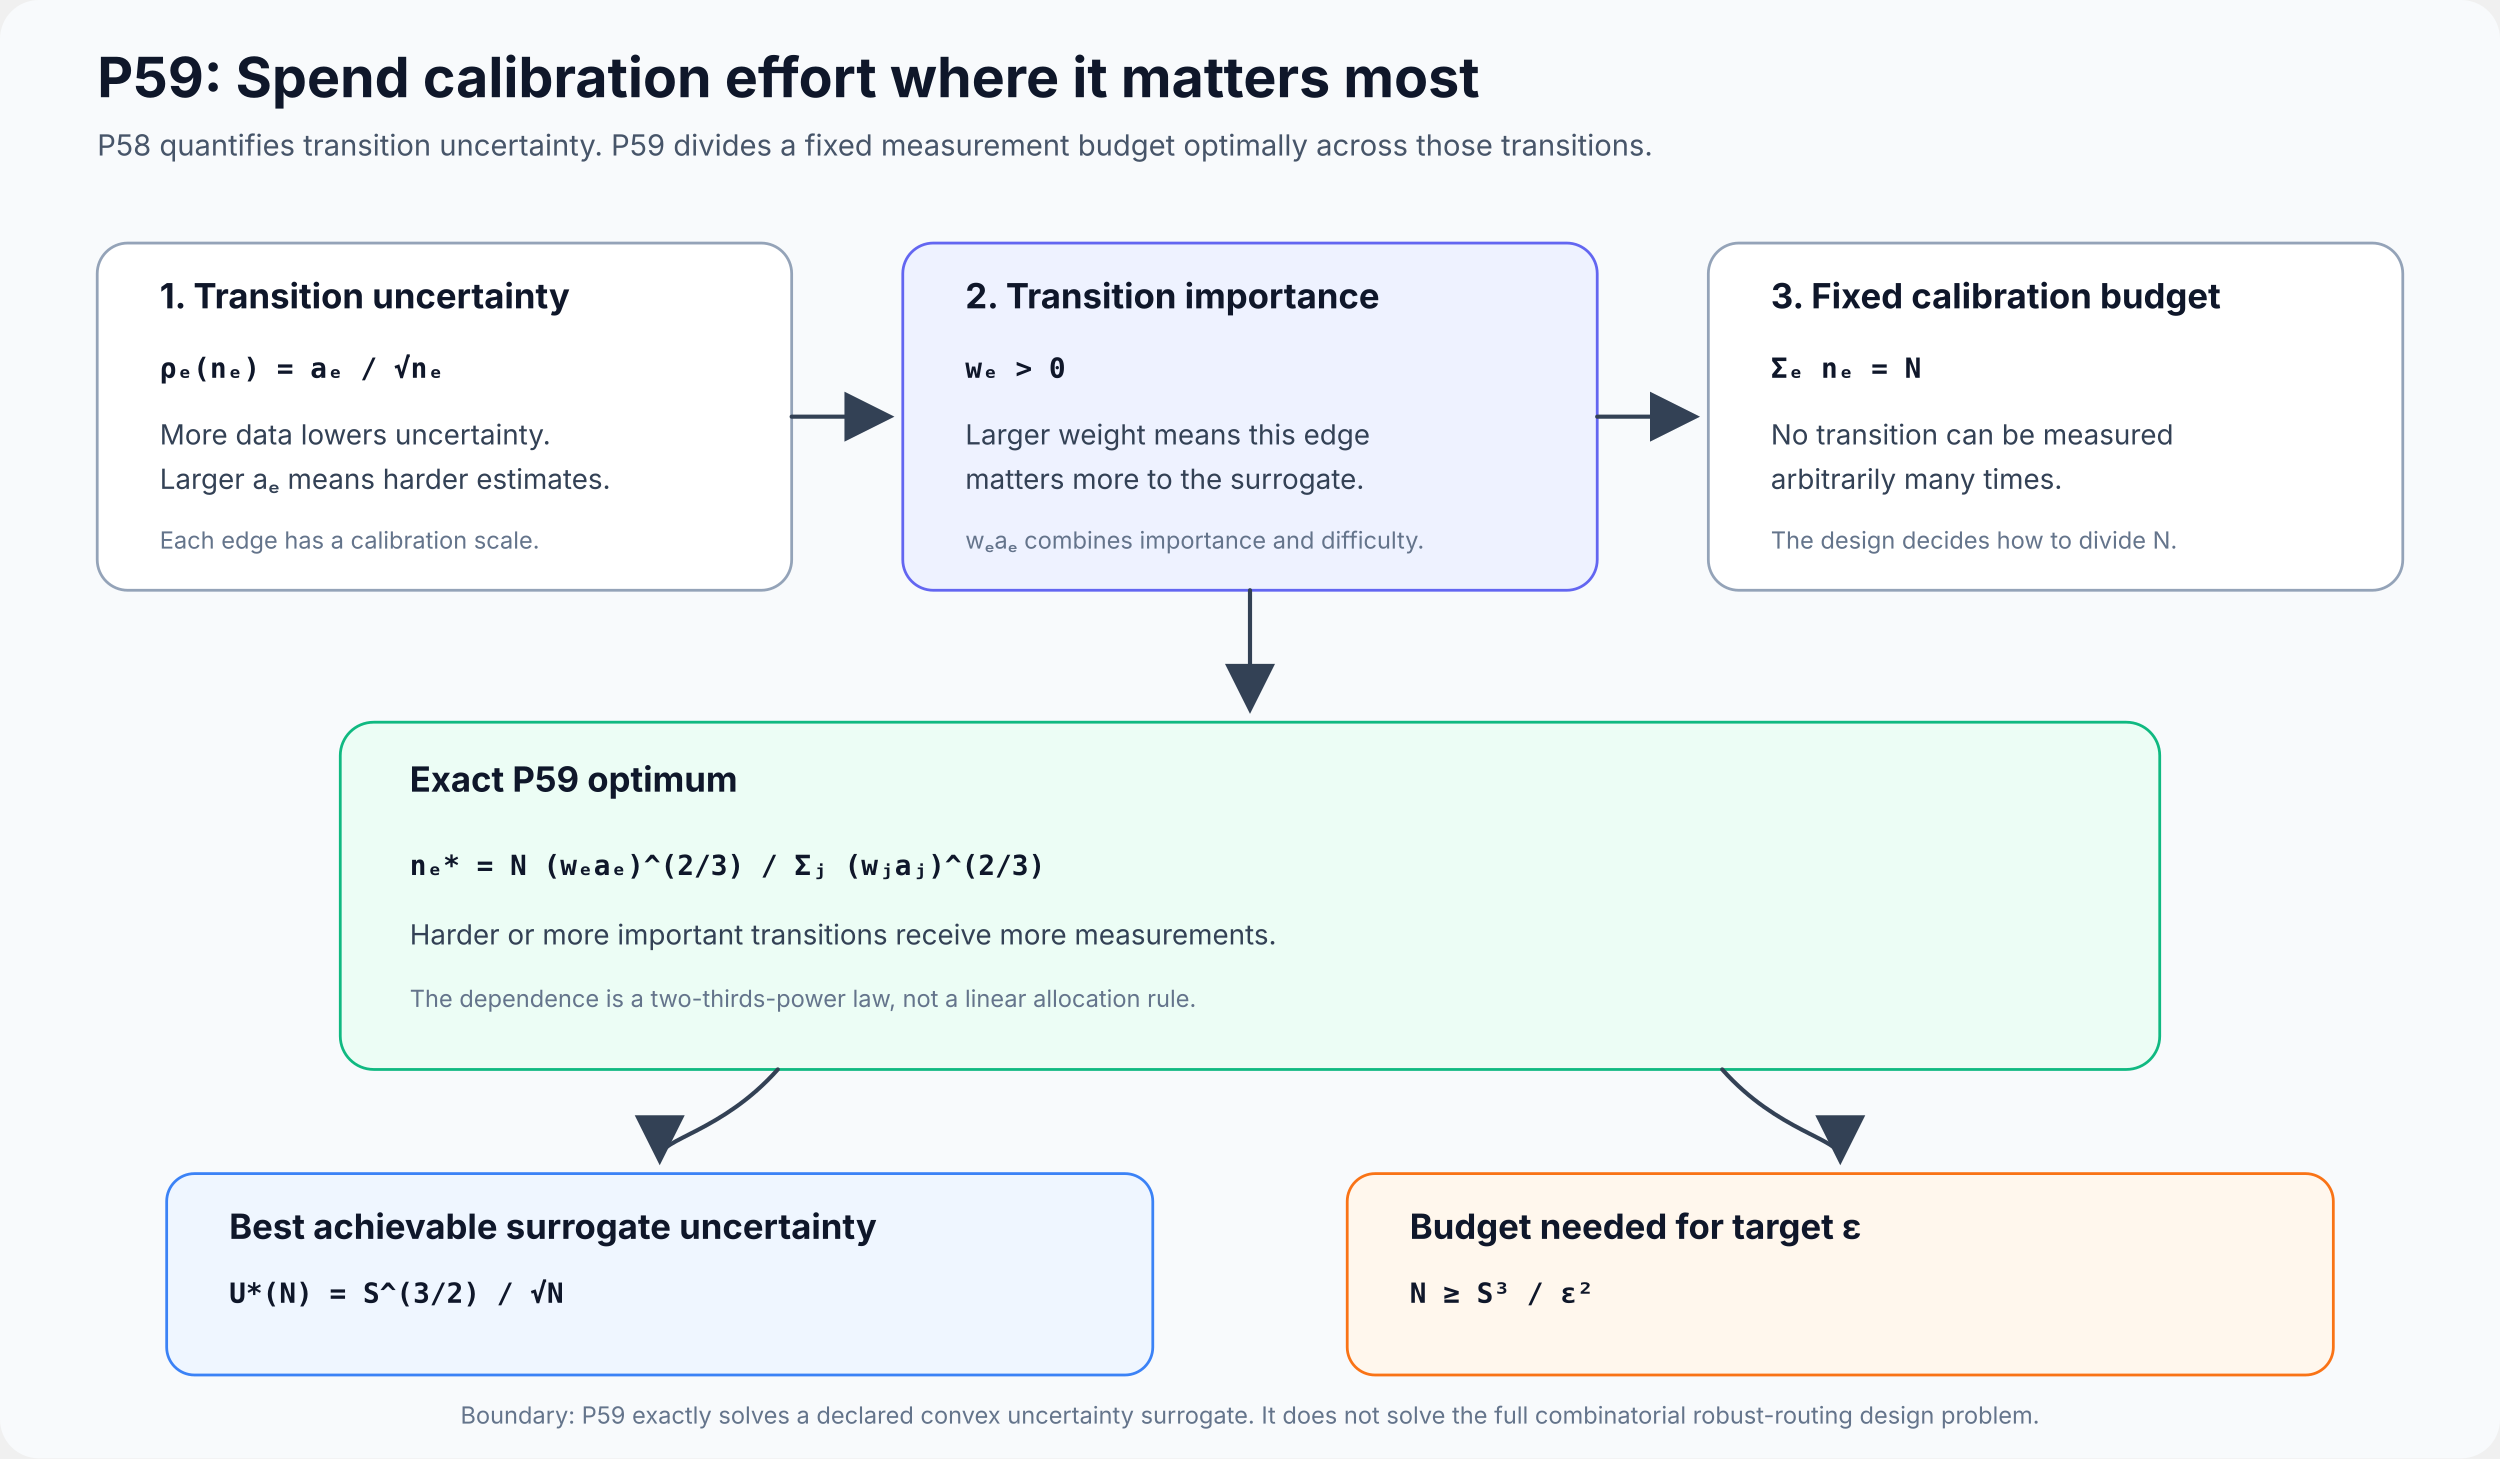
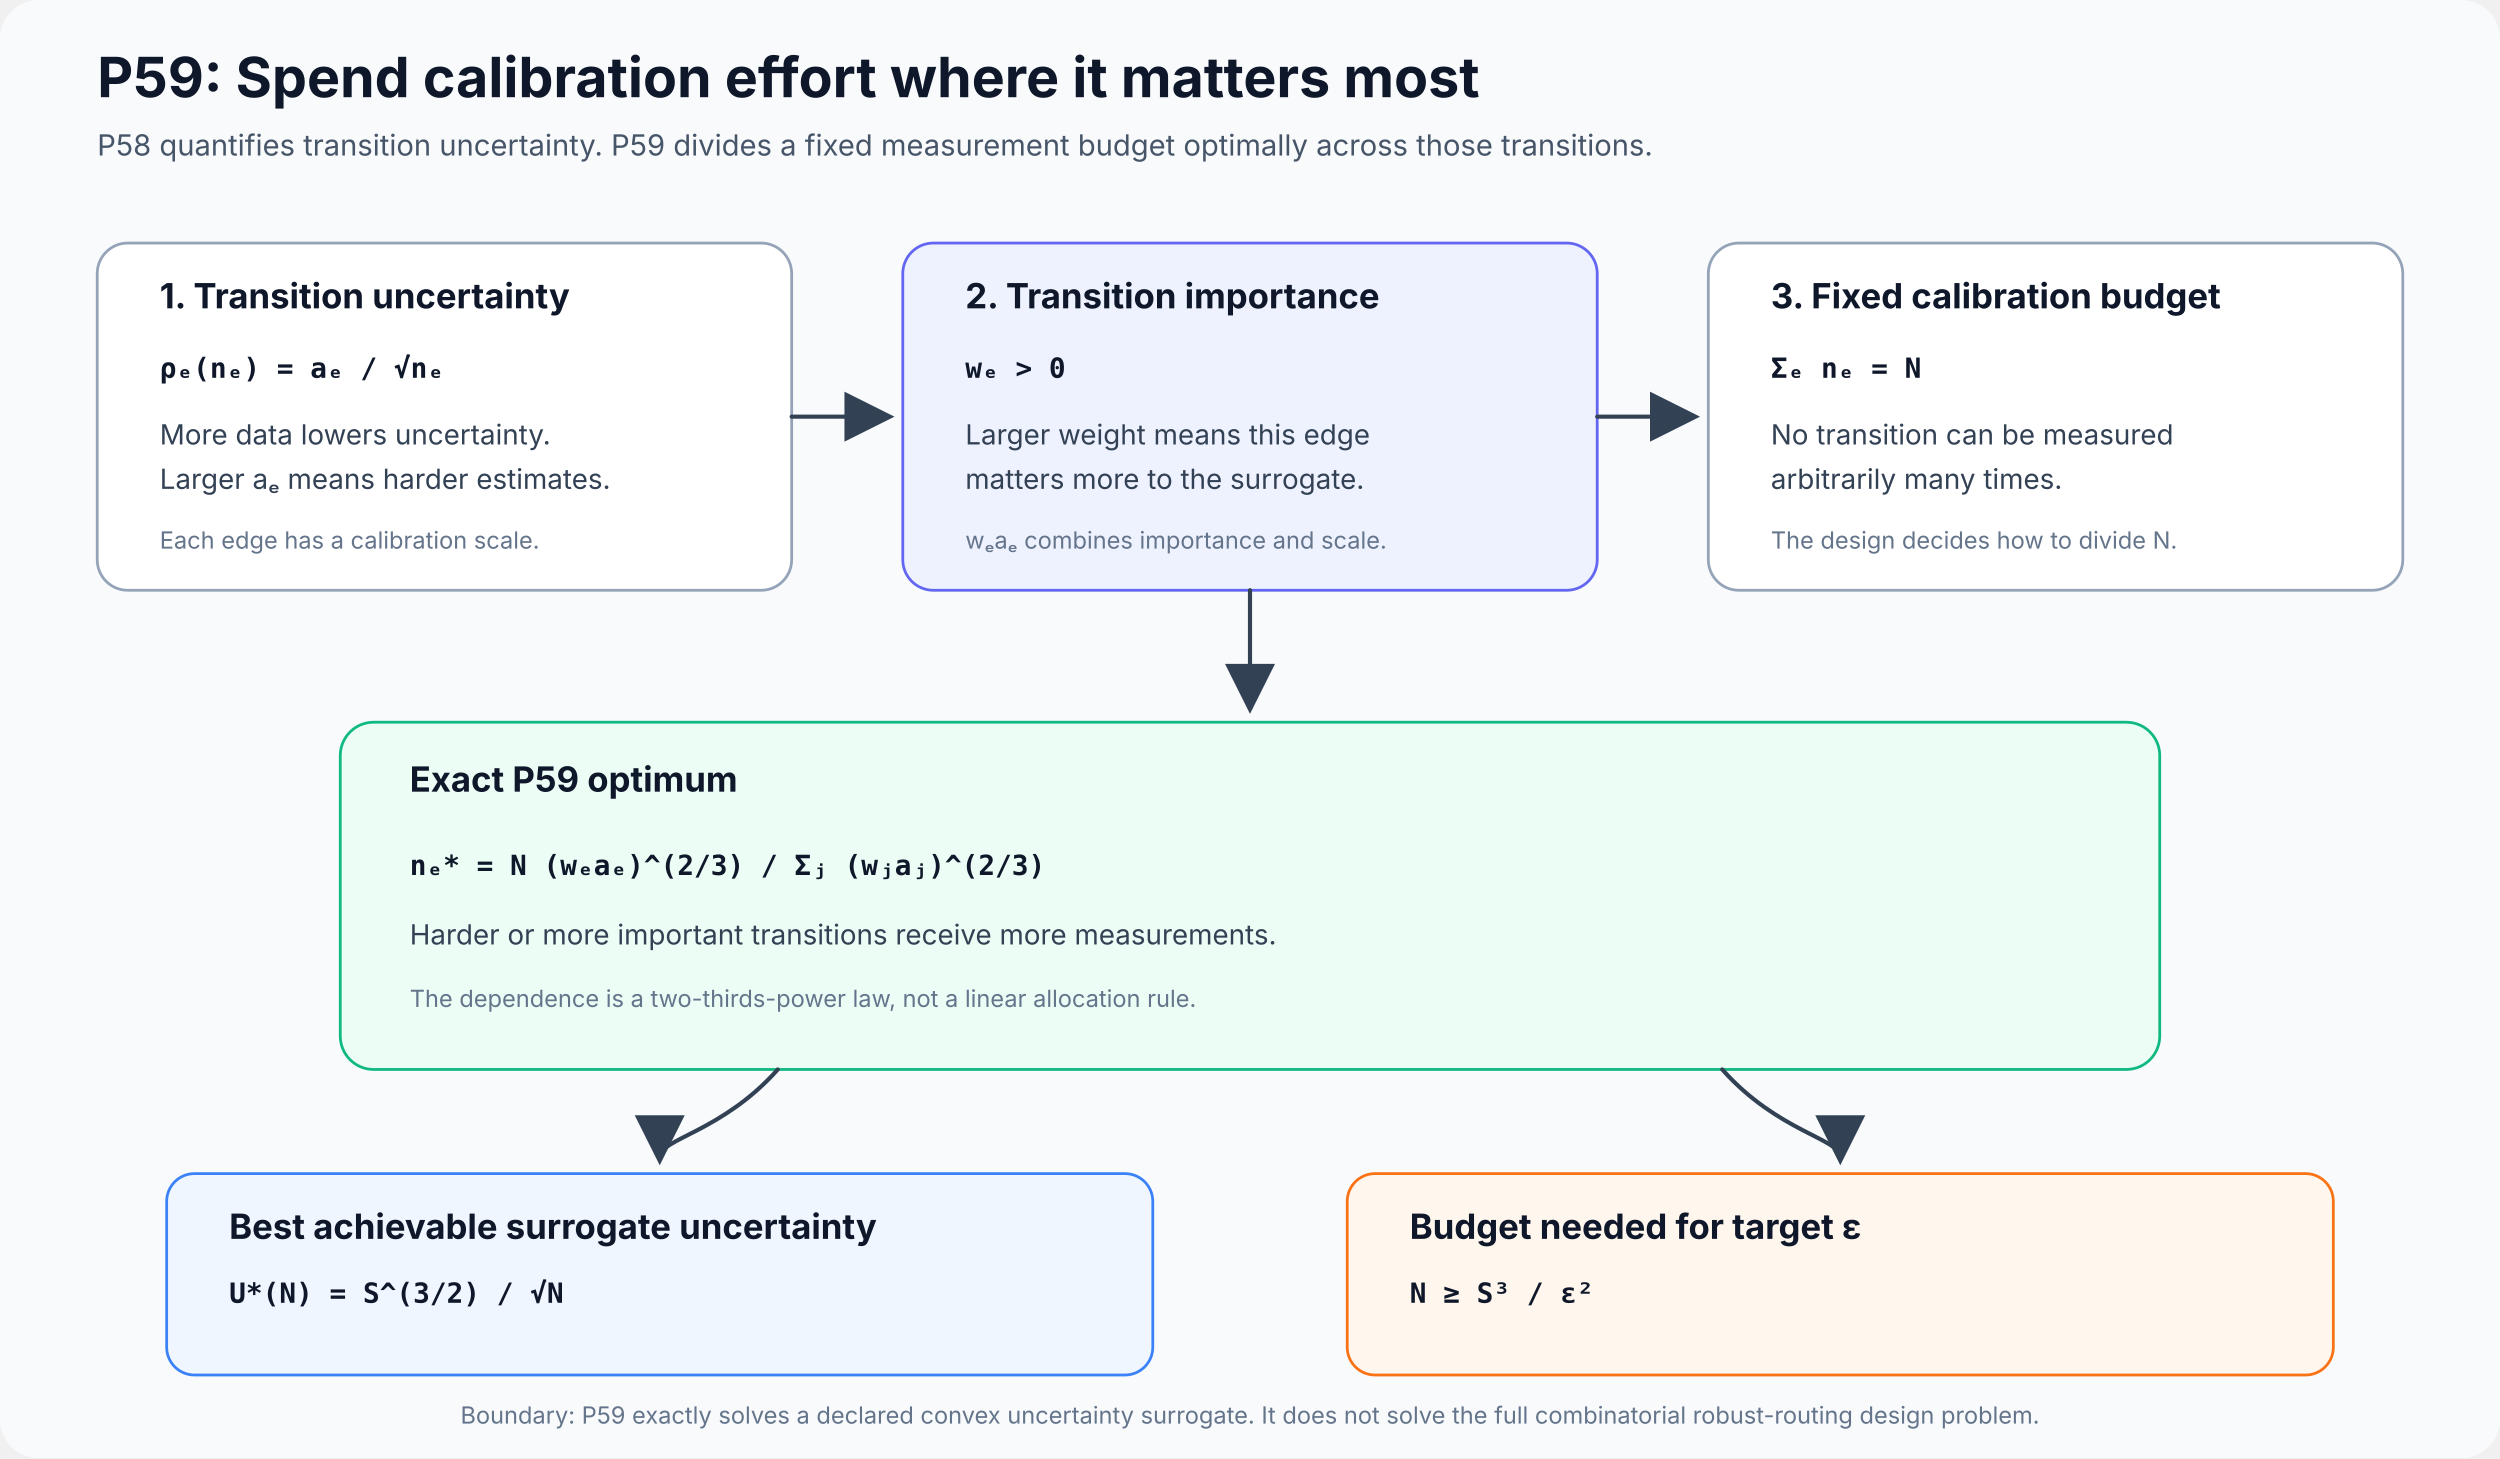
<svg xmlns="http://www.w3.org/2000/svg" width="1800" height="1050" viewBox="0 0 1800 1050" role="img" aria-labelledby="title desc">
  <defs>
    <marker id="arrow" markerWidth="12" markerHeight="12" refX="10" refY="6" orient="auto">
      <path d="M0 0 L12 6 L0 12 Z" fill="#334155" />
    </marker>
    <style>
      .h1{font:700 40px system-ui,-apple-system,"Segoe UI",sans-serif;fill:#0f172a}
      .sub{font:400 21px system-ui,-apple-system,"Segoe UI",sans-serif;fill:#475569}
      .bt{font:700 25px system-ui,-apple-system,"Segoe UI",sans-serif;fill:#0f172a}
      .tx{font:400 20px system-ui,-apple-system,"Segoe UI",sans-serif;fill:#334155}
      .math{font:600 20px ui-monospace,SFMono-Regular,Menlo,Consolas,monospace;fill:#0f172a}
      .small{font:400 17px system-ui,-apple-system,"Segoe UI",sans-serif;fill:#64748b}
      .arrow{fill:none;stroke:#334155;stroke-width:3;stroke-linecap:round;marker-end:url(#arrow)}
      .card{stroke-width:2}
    </style>
  </defs>
  <rect width="1800" height="1050" rx="28" fill="#f8fafc" />
  <text x="70" y="70" class="h1">P59: Spend calibration effort where it matters most</text>
  <text x="70" y="112" class="sub">P58 quantifies transition uncertainty. P59 divides a fixed measurement budget optimally across those transitions.</text>
  <g id="p59-uncertainty" data-qa-block="true" data-x="70" data-y="175" data-width="500" data-height="250">
    <rect class="card" x="70" y="175" width="500" height="250" rx="22" fill="#ffffff" stroke="#94a3b8" />
    <text x="115" y="222" class="bt">1. Transition uncertainty</text>
    <text x="115" y="272" class="math">ρₑ(nₑ) = aₑ / √nₑ</text>
    <text x="115" y="320" class="tx">More data lowers uncertainty.</text>
    <text x="115" y="352" class="tx">Larger aₑ means harder estimates.</text>
    <text x="115" y="395" class="small">Each edge has a calibration scale.</text>
  </g>
  <g id="p59-importance" data-qa-block="true" data-x="650" data-y="175" data-width="500" data-height="250">
    <rect class="card" x="650" y="175" width="500" height="250" rx="22" fill="#eef2ff" stroke="#6366f1" />
    <text x="695" y="222" class="bt">2. Transition importance</text>
    <text x="695" y="272" class="math">wₑ &gt; 0</text>
    <text x="695" y="320" class="tx">Larger weight means this edge</text>
    <text x="695" y="352" class="tx">matters more to the surrogate.</text>
-     <text x="695" y="395" class="small">wₑaₑ combines importance and difficulty.</text>
+     <text x="695" y="395" class="small">wₑaₑ combines importance and scale.</text>
  </g>
  <g id="p59-budget" data-qa-block="true" data-x="1230" data-y="175" data-width="500" data-height="250">
    <rect class="card" x="1230" y="175" width="500" height="250" rx="22" fill="#ffffff" stroke="#94a3b8" />
    <text x="1275" y="222" class="bt">3. Fixed calibration budget</text>
    <text x="1275" y="272" class="math">Σₑ nₑ = N</text>
    <text x="1275" y="320" class="tx">No transition can be measured</text>
    <text x="1275" y="352" class="tx">arbitrarily many times.</text>
    <text x="1275" y="395" class="small">The design decides how to divide N.</text>
  </g>
  <path d="M570 300 H638" class="arrow" data-from="p59-uncertainty" data-to="p59-importance" />
  <path d="M1150 300 H1218" class="arrow" data-from="p59-importance" data-to="p59-budget" />
  <g id="p59-optimum" data-qa-block="true" data-x="245" data-y="520" data-width="1310" data-height="250">
    <rect class="card" x="245" y="520" width="1310" height="250" rx="24" fill="#ecfdf5" stroke="#10b981" />
    <text x="295" y="570" class="bt">Exact P59 optimum</text>
    <text x="295" y="630" class="math">nₑ* = N (wₑaₑ)^(2/3) / Σⱼ (wⱼaⱼ)^(2/3)</text>
    <text x="295" y="680" class="tx">Harder or more important transitions receive more measurements.</text>
    <text x="295" y="725" class="small">The dependence is a two-thirds-power law, not a linear allocation rule.</text>
  </g>
  <path d="M900 425 V508" class="arrow" data-from="p59-importance" data-to="p59-optimum" />
  <g id="p59-best" data-qa-block="true" data-x="120" data-y="845" data-width="710" data-height="145">
    <rect class="card" x="120" y="845" width="710" height="145" rx="20" fill="#eff6ff" stroke="#3b82f6" />
    <text x="165" y="892" class="bt">Best achievable surrogate uncertainty</text>
    <text x="165" y="938" class="math">U*(N) = S^(3/2) / √N</text>
  </g>
  <g id="p59-target" data-qa-block="true" data-x="970" data-y="845" data-width="710" data-height="145">
    <rect class="card" x="970" y="845" width="710" height="145" rx="20" fill="#fff7ed" stroke="#f97316" />
    <text x="1015" y="892" class="bt">Budget needed for target ε</text>
    <text x="1015" y="938" class="math">N ≥ S³ / ε²</text>
  </g>
  <path d="M560 770 C520 815 475 820 475 833" class="arrow" data-from="p59-optimum" data-to="p59-best" />
  <path d="M1240 770 C1280 815 1325 820 1325 833" class="arrow" data-from="p59-optimum" data-to="p59-target" />
  <text x="900" y="1025" text-anchor="middle" class="small">Boundary: P59 exactly solves a declared convex uncertainty surrogate. It does not solve the full combinatorial robust-routing design problem.</text>
</svg>
